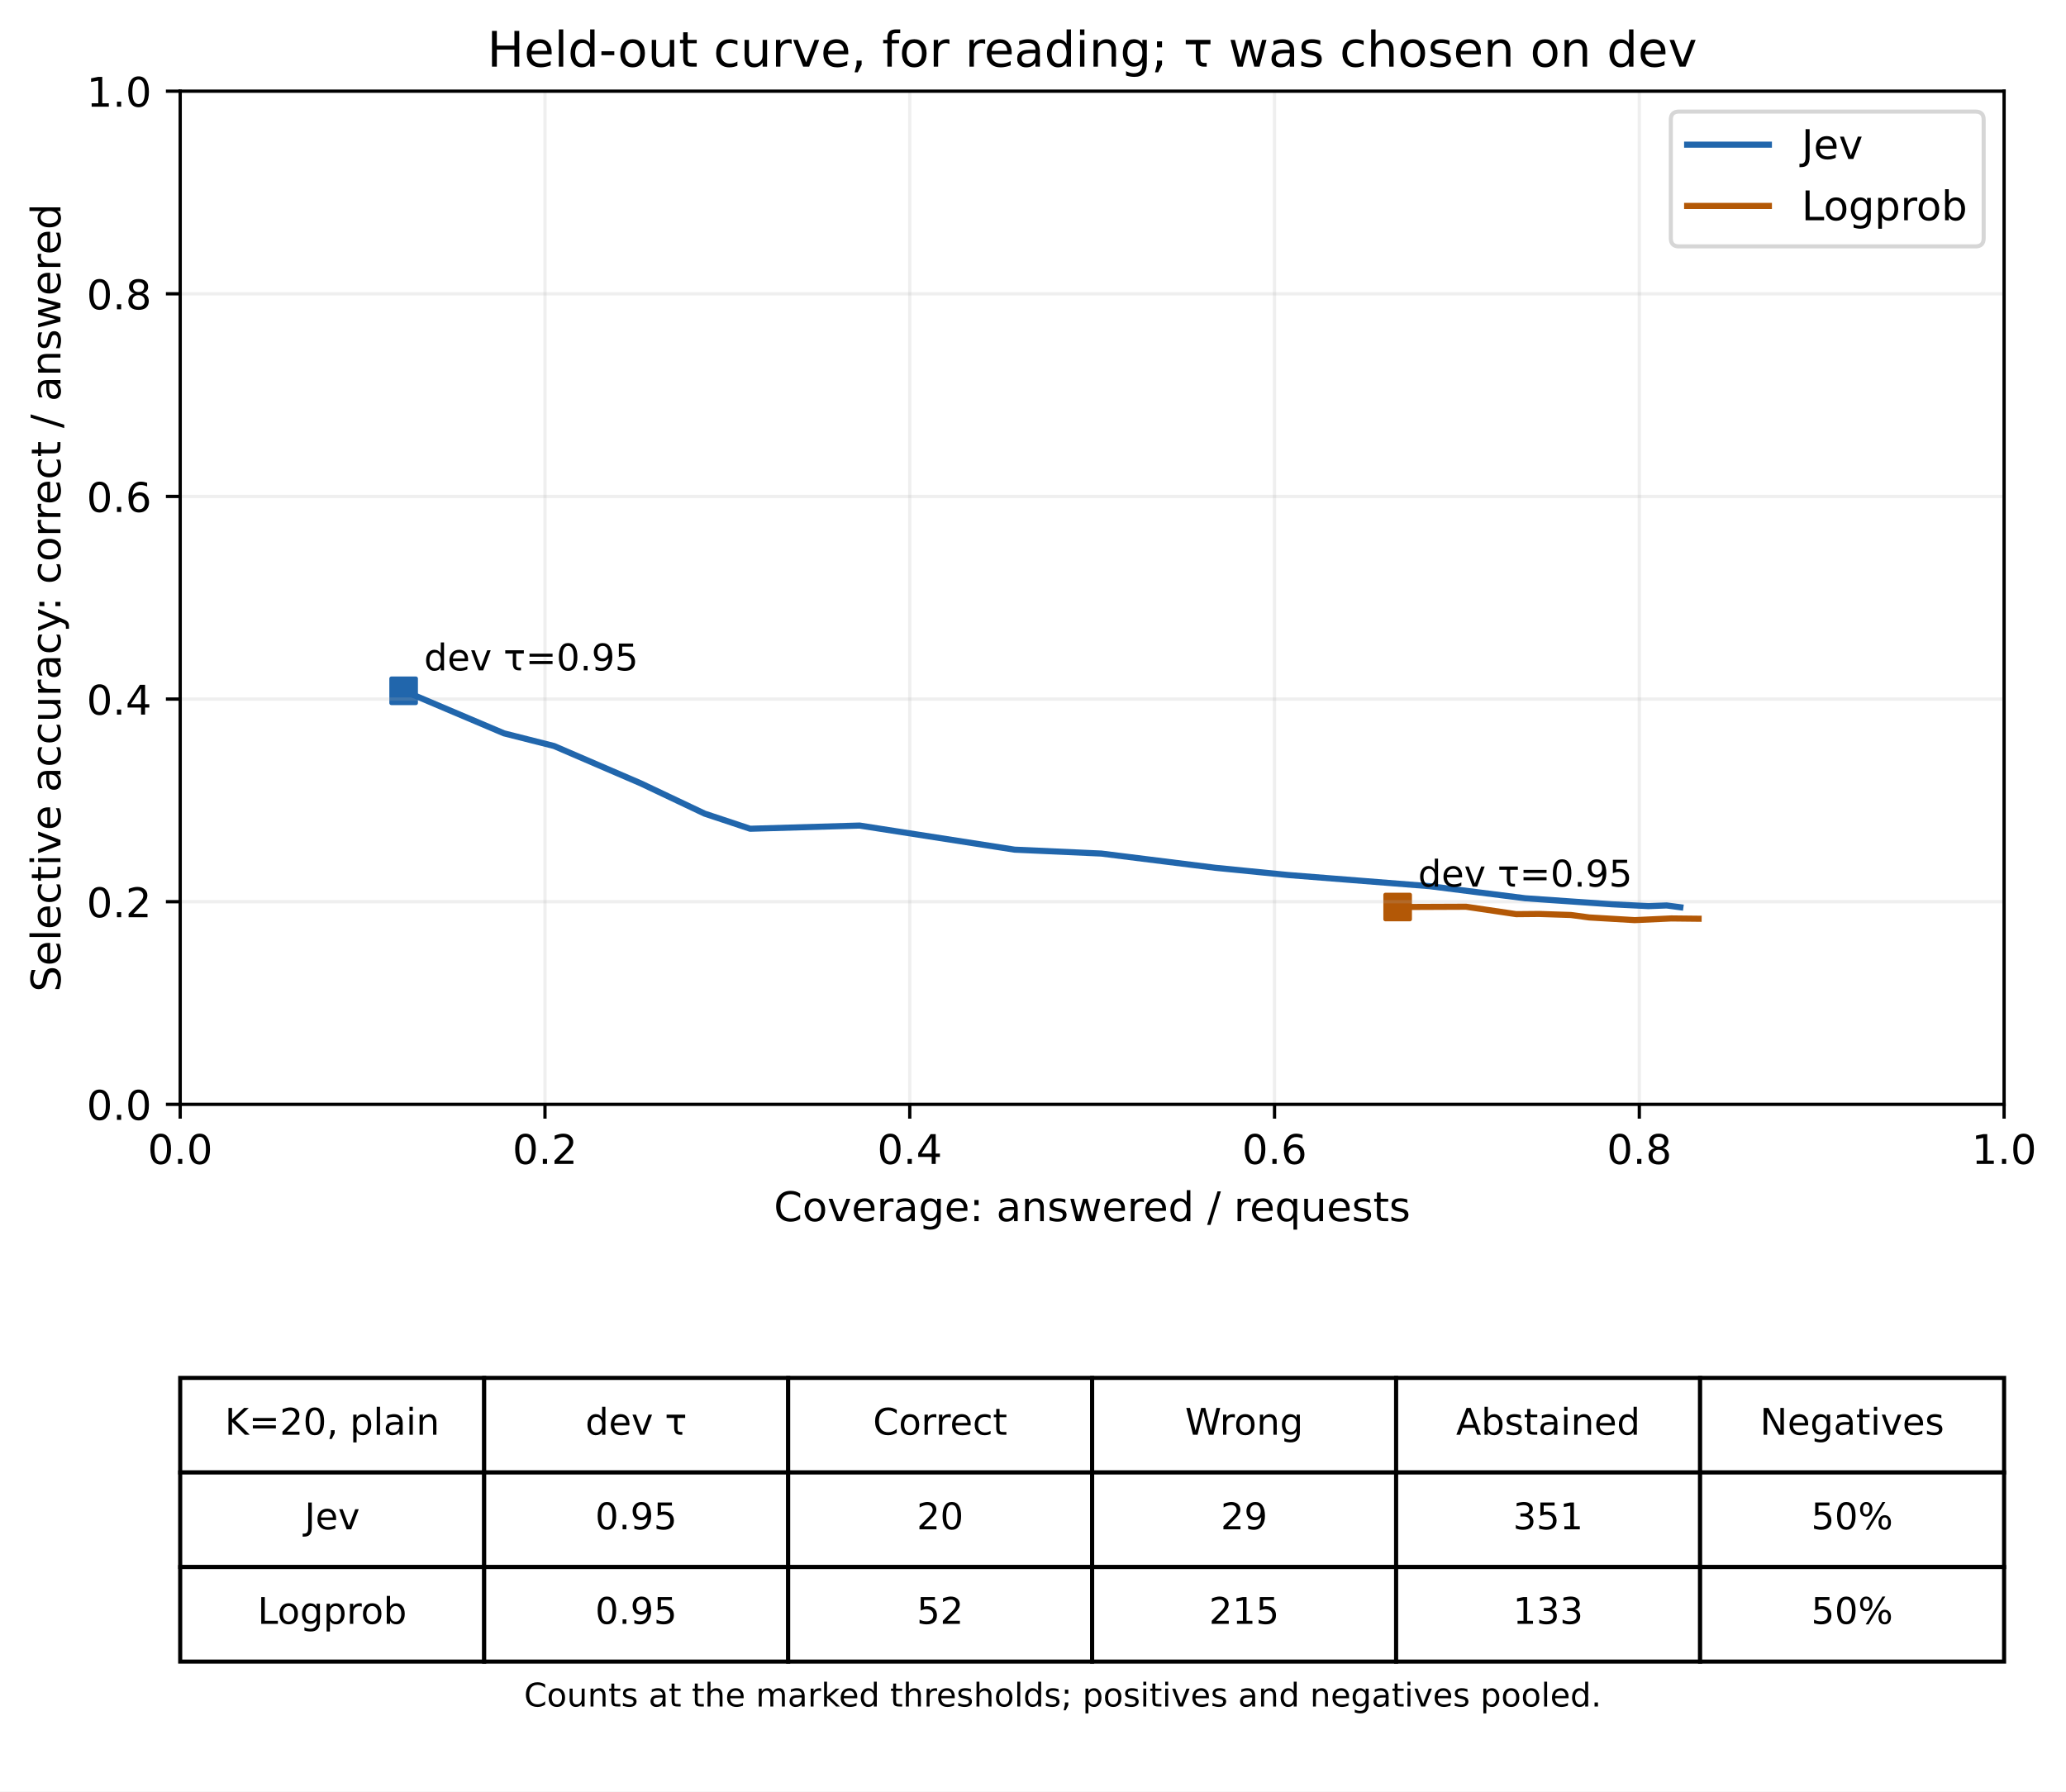
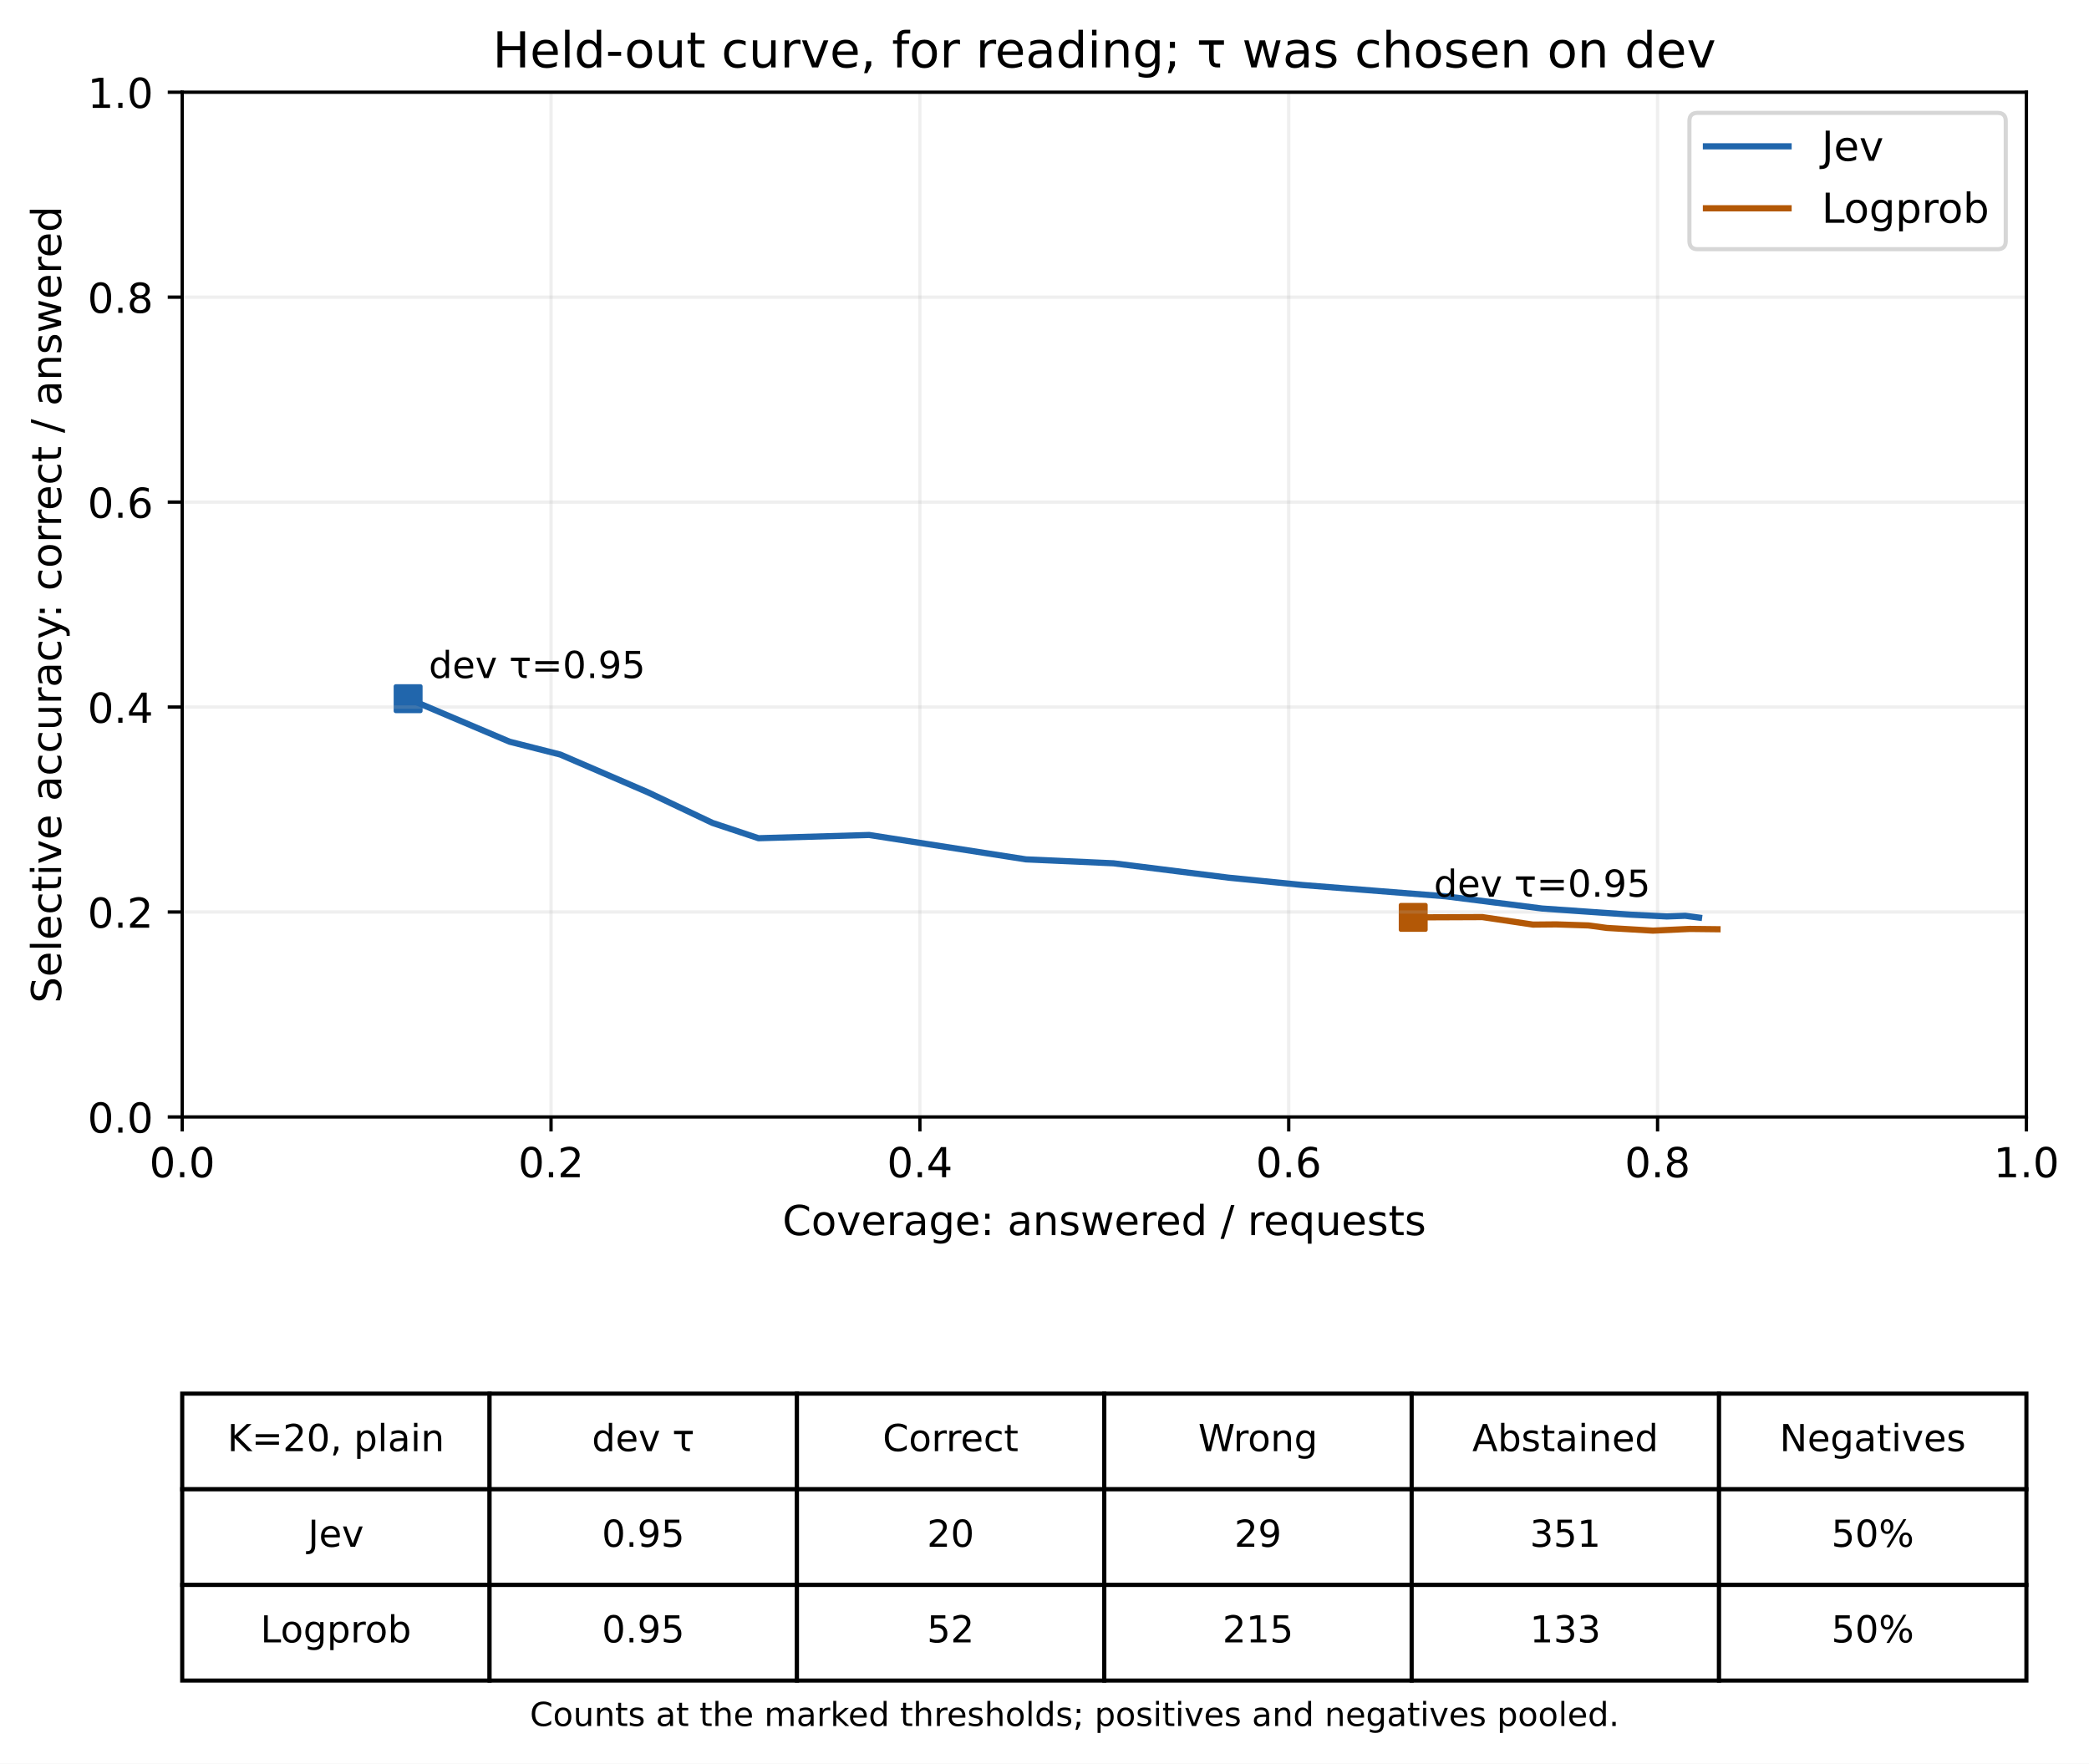
- <svg xmlns="http://www.w3.org/2000/svg" xmlns:xlink="http://www.w3.org/1999/xlink" width="505.655pt" height="438.6pt" viewBox="0 0 505.655 438.6" version="1.1">
+ <svg xmlns="http://www.w3.org/2000/svg" xmlns:xlink="http://www.w3.org/1999/xlink" width="505.655pt" height="426.9pt" viewBox="0 0 505.655 426.9" version="1.1">
  <defs>
    <style type="text/css">*{stroke-linejoin: round; stroke-linecap: butt}</style>
  </defs>
  <g id="figure_1">
    <g id="patch_1">
-       <path d="M 0 438.6  L 505.655 438.6  L 505.655 0  L 0 0  z " style="fill: #ffffff" />
+       <path d="M 0 426.9  L 505.655 426.9  L 505.655 0  L 0 0  z " style="fill: #ffffff" />
    </g>
    <g id="axes_1">
      <g id="patch_2">
        <path d="M 44.104 270.358  L 490.504 270.358  L 490.504 22.318  L 44.104 22.318  z " style="fill: #ffffff" />
      </g>
      <g id="table_1">
        <g id="patch_3">
          <path d="M 44.104 360.479  L 118.504 360.479  L 118.504 337.329  L 44.104 337.329  z " style="fill: #ffffff; stroke: #000000; stroke-linejoin: miter" />
        </g>
        <g id="text_1">
          <text style="font-size: 9px; font-family: 'DejaVu Sans', 'Bitstream Vera Sans', 'Computer Modern Sans Serif', 'Lucida Grande', 'Verdana', 'Geneva', 'Lucid', 'Arial', 'Helvetica', 'Avant Garde', sans-serif; text-anchor: middle" x="81.304" y="351.242" transform="rotate(-0 81.30391 351.2424)">K=20, plain</text>
        </g>
        <g id="patch_4">
          <path d="M 118.504 360.479  L 192.904 360.479  L 192.904 337.329  L 118.504 337.329  z " style="fill: #ffffff; stroke: #000000; stroke-linejoin: miter" />
        </g>
        <g id="text_2">
          <text style="font-size: 9px; font-family: 'DejaVu Sans', 'Bitstream Vera Sans', 'Computer Modern Sans Serif', 'Lucida Grande', 'Verdana', 'Geneva', 'Lucid', 'Arial', 'Helvetica', 'Avant Garde', sans-serif; text-anchor: middle" x="155.704" y="351.242" transform="rotate(-0 155.7039 351.2424)">dev τ</text>
        </g>
        <g id="patch_5">
          <path d="M 192.904 360.479  L 267.304 360.479  L 267.304 337.329  L 192.904 337.329  z " style="fill: #ffffff; stroke: #000000; stroke-linejoin: miter" />
        </g>
        <g id="text_3">
          <text style="font-size: 9px; font-family: 'DejaVu Sans', 'Bitstream Vera Sans', 'Computer Modern Sans Serif', 'Lucida Grande', 'Verdana', 'Geneva', 'Lucid', 'Arial', 'Helvetica', 'Avant Garde', sans-serif; text-anchor: middle" x="230.104" y="351.242" transform="rotate(-0 230.1039 351.242)">Correct</text>
        </g>
        <g id="patch_6">
          <path d="M 267.304 360.479  L 341.704 360.479  L 341.704 337.329  L 267.304 337.329  z " style="fill: #ffffff; stroke: #000000; stroke-linejoin: miter" />
        </g>
        <g id="text_4">
          <text style="font-size: 9px; font-family: 'DejaVu Sans', 'Bitstream Vera Sans', 'Computer Modern Sans Serif', 'Lucida Grande', 'Verdana', 'Geneva', 'Lucid', 'Arial', 'Helvetica', 'Avant Garde', sans-serif; text-anchor: middle" x="304.504" y="351.242" transform="rotate(-0 304.5039 351.242)">Wrong</text>
        </g>
        <g id="patch_7">
          <path d="M 341.704 360.479  L 416.104 360.479  L 416.104 337.329  L 341.704 337.329  z " style="fill: #ffffff; stroke: #000000; stroke-linejoin: miter" />
        </g>
        <g id="text_5">
          <text style="font-size: 9px; font-family: 'DejaVu Sans', 'Bitstream Vera Sans', 'Computer Modern Sans Serif', 'Lucida Grande', 'Verdana', 'Geneva', 'Lucid', 'Arial', 'Helvetica', 'Avant Garde', sans-serif; text-anchor: middle" x="378.904" y="351.242" transform="rotate(-0 378.9039 351.2424)">Abstained</text>
        </g>
        <g id="patch_8">
          <path d="M 416.104 360.479  L 490.504 360.479  L 490.504 337.329  L 416.104 337.329  z " style="fill: #ffffff; stroke: #000000; stroke-linejoin: miter" />
        </g>
        <g id="text_6">
          <text style="font-size: 9px; font-family: 'DejaVu Sans', 'Bitstream Vera Sans', 'Computer Modern Sans Serif', 'Lucida Grande', 'Verdana', 'Geneva', 'Lucid', 'Arial', 'Helvetica', 'Avant Garde', sans-serif; text-anchor: middle" x="453.304" y="351.242" transform="rotate(-0 453.3039 351.2424)">Negatives</text>
        </g>
        <g id="patch_9">
          <path d="M 44.104 383.63  L 118.504 383.63  L 118.504 360.479  L 44.104 360.479  z " style="fill: #ffffff; stroke: #000000; stroke-linejoin: miter" />
        </g>
        <g id="text_7">
          <text style="font-size: 9px; font-family: 'DejaVu Sans', 'Bitstream Vera Sans', 'Computer Modern Sans Serif', 'Lucida Grande', 'Verdana', 'Geneva', 'Lucid', 'Arial', 'Helvetica', 'Avant Garde', sans-serif; text-anchor: middle" x="81.304" y="374.392" transform="rotate(-0 81.30391 374.3924)">Jev</text>
        </g>
        <g id="patch_10">
          <path d="M 118.504 383.63  L 192.904 383.63  L 192.904 360.479  L 118.504 360.479  z " style="fill: #ffffff; stroke: #000000; stroke-linejoin: miter" />
        </g>
        <g id="text_8">
          <text style="font-size: 9px; font-family: 'DejaVu Sans', 'Bitstream Vera Sans', 'Computer Modern Sans Serif', 'Lucida Grande', 'Verdana', 'Geneva', 'Lucid', 'Arial', 'Helvetica', 'Avant Garde', sans-serif; text-anchor: middle" x="155.704" y="374.392" transform="rotate(-0 155.7039 374.3924)">0.95</text>
        </g>
        <g id="patch_11">
          <path d="M 192.904 383.63  L 267.304 383.63  L 267.304 360.479  L 192.904 360.479  z " style="fill: #ffffff; stroke: #000000; stroke-linejoin: miter" />
        </g>
        <g id="text_9">
          <text style="font-size: 9px; font-family: 'DejaVu Sans', 'Bitstream Vera Sans', 'Computer Modern Sans Serif', 'Lucida Grande', 'Verdana', 'Geneva', 'Lucid', 'Arial', 'Helvetica', 'Avant Garde', sans-serif; text-anchor: middle" x="230.104" y="374.392" transform="rotate(-0 230.1039 374.3924)">20</text>
        </g>
        <g id="patch_12">
          <path d="M 267.304 383.63  L 341.704 383.63  L 341.704 360.479  L 267.304 360.479  z " style="fill: #ffffff; stroke: #000000; stroke-linejoin: miter" />
        </g>
        <g id="text_10">
          <text style="font-size: 9px; font-family: 'DejaVu Sans', 'Bitstream Vera Sans', 'Computer Modern Sans Serif', 'Lucida Grande', 'Verdana', 'Geneva', 'Lucid', 'Arial', 'Helvetica', 'Avant Garde', sans-serif; text-anchor: middle" x="304.504" y="374.392" transform="rotate(-0 304.5039 374.3924)">29</text>
        </g>
        <g id="patch_13">
          <path d="M 341.704 383.63  L 416.104 383.63  L 416.104 360.479  L 341.704 360.479  z " style="fill: #ffffff; stroke: #000000; stroke-linejoin: miter" />
        </g>
        <g id="text_11">
          <text style="font-size: 9px; font-family: 'DejaVu Sans', 'Bitstream Vera Sans', 'Computer Modern Sans Serif', 'Lucida Grande', 'Verdana', 'Geneva', 'Lucid', 'Arial', 'Helvetica', 'Avant Garde', sans-serif; text-anchor: middle" x="378.904" y="374.392" transform="rotate(-0 378.9039 374.3924)">351</text>
        </g>
        <g id="patch_14">
          <path d="M 416.104 383.63  L 490.504 383.63  L 490.504 360.479  L 416.104 360.479  z " style="fill: #ffffff; stroke: #000000; stroke-linejoin: miter" />
        </g>
        <g id="text_12">
          <text style="font-size: 9px; font-family: 'DejaVu Sans', 'Bitstream Vera Sans', 'Computer Modern Sans Serif', 'Lucida Grande', 'Verdana', 'Geneva', 'Lucid', 'Arial', 'Helvetica', 'Avant Garde', sans-serif; text-anchor: middle" x="453.304" y="374.392" transform="rotate(-0 453.3039 374.3924)">50%</text>
        </g>
        <g id="patch_15">
          <path d="M 44.104 406.78  L 118.504 406.78  L 118.504 383.63  L 44.104 383.63  z " style="fill: #ffffff; stroke: #000000; stroke-linejoin: miter" />
        </g>
        <g id="text_13">
          <text style="font-size: 9px; font-family: 'DejaVu Sans', 'Bitstream Vera Sans', 'Computer Modern Sans Serif', 'Lucida Grande', 'Verdana', 'Geneva', 'Lucid', 'Arial', 'Helvetica', 'Avant Garde', sans-serif; text-anchor: middle" x="81.304" y="397.543" transform="rotate(-0 81.30391 397.5432)">Logprob</text>
        </g>
        <g id="patch_16">
          <path d="M 118.504 406.78  L 192.904 406.78  L 192.904 383.63  L 118.504 383.63  z " style="fill: #ffffff; stroke: #000000; stroke-linejoin: miter" />
        </g>
        <g id="text_14">
          <text style="font-size: 9px; font-family: 'DejaVu Sans', 'Bitstream Vera Sans', 'Computer Modern Sans Serif', 'Lucida Grande', 'Verdana', 'Geneva', 'Lucid', 'Arial', 'Helvetica', 'Avant Garde', sans-serif; text-anchor: middle" x="155.704" y="397.543" transform="rotate(-0 155.7039 397.5428)">0.95</text>
        </g>
        <g id="patch_17">
          <path d="M 192.904 406.78  L 267.304 406.78  L 267.304 383.63  L 192.904 383.63  z " style="fill: #ffffff; stroke: #000000; stroke-linejoin: miter" />
        </g>
        <g id="text_15">
          <text style="font-size: 9px; font-family: 'DejaVu Sans', 'Bitstream Vera Sans', 'Computer Modern Sans Serif', 'Lucida Grande', 'Verdana', 'Geneva', 'Lucid', 'Arial', 'Helvetica', 'Avant Garde', sans-serif; text-anchor: middle" x="230.104" y="397.543" transform="rotate(-0 230.1039 397.5428)">52</text>
        </g>
        <g id="patch_18">
          <path d="M 267.304 406.78  L 341.704 406.78  L 341.704 383.63  L 267.304 383.63  z " style="fill: #ffffff; stroke: #000000; stroke-linejoin: miter" />
        </g>
        <g id="text_16">
          <text style="font-size: 9px; font-family: 'DejaVu Sans', 'Bitstream Vera Sans', 'Computer Modern Sans Serif', 'Lucida Grande', 'Verdana', 'Geneva', 'Lucid', 'Arial', 'Helvetica', 'Avant Garde', sans-serif; text-anchor: middle" x="304.504" y="397.543" transform="rotate(-0 304.5039 397.5428)">215</text>
        </g>
        <g id="patch_19">
          <path d="M 341.704 406.78  L 416.104 406.78  L 416.104 383.63  L 341.704 383.63  z " style="fill: #ffffff; stroke: #000000; stroke-linejoin: miter" />
        </g>
        <g id="text_17">
          <text style="font-size: 9px; font-family: 'DejaVu Sans', 'Bitstream Vera Sans', 'Computer Modern Sans Serif', 'Lucida Grande', 'Verdana', 'Geneva', 'Lucid', 'Arial', 'Helvetica', 'Avant Garde', sans-serif; text-anchor: middle" x="378.904" y="397.543" transform="rotate(-0 378.9039 397.5428)">133</text>
        </g>
        <g id="patch_20">
          <path d="M 416.104 406.78  L 490.504 406.78  L 490.504 383.63  L 416.104 383.63  z " style="fill: #ffffff; stroke: #000000; stroke-linejoin: miter" />
        </g>
        <g id="text_18">
          <text style="font-size: 9px; font-family: 'DejaVu Sans', 'Bitstream Vera Sans', 'Computer Modern Sans Serif', 'Lucida Grande', 'Verdana', 'Geneva', 'Lucid', 'Arial', 'Helvetica', 'Avant Garde', sans-serif; text-anchor: middle" x="453.304" y="397.543" transform="rotate(-0 453.3039 397.5428)">50%</text>
        </g>
      </g>
      <g id="PathCollection_1">
        <defs>
          <path id="m9bc6a3b2c5" d="M -3 3  L 3 3  L 3 -3  L -3 -3  z " style="stroke: #2166ac" />
        </defs>
-         <g clip-path="url(#paf49afceb4)">
+         <g clip-path="url(#p627c9d6ebc)">
          <use xlink:href="#m9bc6a3b2c5" x="98.788" y="169.117" style="fill: #2166ac; stroke: #2166ac" />
        </g>
      </g>
      <g id="PathCollection_2">
        <defs>
          <path id="m8a728cb8ff" d="M -3 3  L 3 3  L 3 -3  L -3 -3  z " style="stroke: #b35806" />
        </defs>
-         <g clip-path="url(#paf49afceb4)">
+         <g clip-path="url(#p627c9d6ebc)">
          <use xlink:href="#m8a728cb8ff" x="342.076" y="222.051" style="fill: #b35806; stroke: #b35806" />
        </g>
      </g>
      <g id="matplotlib.axis_1">
        <g id="xtick_1">
          <g id="line2d_1">
-             <path d="M 44.104 270.358  L 44.104 22.318  " clip-path="url(#paf49afceb4)" style="fill: none; stroke: #b0b0b0; stroke-opacity: 0.2; stroke-width: 0.8; stroke-linecap: square" />
+             <path d="M 44.104 270.358  L 44.104 22.318  " clip-path="url(#p627c9d6ebc)" style="fill: none; stroke: #b0b0b0; stroke-opacity: 0.2; stroke-width: 0.8; stroke-linecap: square" />
          </g>
          <g id="line2d_2">
            <defs>
              <path id="mc6b8e63c12" d="M 0 0  L 0 3.5  " style="stroke: #000000; stroke-width: 0.8" />
            </defs>
            <g>
              <use xlink:href="#mc6b8e63c12" x="44.104" y="270.358" style="stroke: #000000; stroke-width: 0.8" />
            </g>
          </g>
          <g id="text_19">
            <text style="font-size: 10px; font-family: 'DejaVu Sans', 'Bitstream Vera Sans', 'Computer Modern Sans Serif', 'Lucida Grande', 'Verdana', 'Geneva', 'Lucid', 'Arial', 'Helvetica', 'Avant Garde', sans-serif; text-anchor: middle" x="44.104" y="284.956" transform="rotate(-0 44.10391 284.9558)">0.0</text>
          </g>
        </g>
        <g id="xtick_2">
          <g id="line2d_3">
-             <path d="M 133.384 270.358  L 133.384 22.318  " clip-path="url(#paf49afceb4)" style="fill: none; stroke: #b0b0b0; stroke-opacity: 0.2; stroke-width: 0.8; stroke-linecap: square" />
+             <path d="M 133.384 270.358  L 133.384 22.318  " clip-path="url(#p627c9d6ebc)" style="fill: none; stroke: #b0b0b0; stroke-opacity: 0.2; stroke-width: 0.8; stroke-linecap: square" />
          </g>
          <g id="line2d_4">
            <g>
              <use xlink:href="#mc6b8e63c12" x="133.384" y="270.358" style="stroke: #000000; stroke-width: 0.8" />
            </g>
          </g>
          <g id="text_20">
            <text style="font-size: 10px; font-family: 'DejaVu Sans', 'Bitstream Vera Sans', 'Computer Modern Sans Serif', 'Lucida Grande', 'Verdana', 'Geneva', 'Lucid', 'Arial', 'Helvetica', 'Avant Garde', sans-serif; text-anchor: middle" x="133.384" y="284.956" transform="rotate(-0 133.3839 284.9558)">0.2</text>
          </g>
        </g>
        <g id="xtick_3">
          <g id="line2d_5">
-             <path d="M 222.664 270.358  L 222.664 22.318  " clip-path="url(#paf49afceb4)" style="fill: none; stroke: #b0b0b0; stroke-opacity: 0.2; stroke-width: 0.8; stroke-linecap: square" />
+             <path d="M 222.664 270.358  L 222.664 22.318  " clip-path="url(#p627c9d6ebc)" style="fill: none; stroke: #b0b0b0; stroke-opacity: 0.2; stroke-width: 0.8; stroke-linecap: square" />
          </g>
          <g id="line2d_6">
            <g>
              <use xlink:href="#mc6b8e63c12" x="222.664" y="270.358" style="stroke: #000000; stroke-width: 0.8" />
            </g>
          </g>
          <g id="text_21">
            <text style="font-size: 10px; font-family: 'DejaVu Sans', 'Bitstream Vera Sans', 'Computer Modern Sans Serif', 'Lucida Grande', 'Verdana', 'Geneva', 'Lucid', 'Arial', 'Helvetica', 'Avant Garde', sans-serif; text-anchor: middle" x="222.664" y="284.956" transform="rotate(-0 222.6639 284.9558)">0.4</text>
          </g>
        </g>
        <g id="xtick_4">
          <g id="line2d_7">
-             <path d="M 311.944 270.358  L 311.944 22.318  " clip-path="url(#paf49afceb4)" style="fill: none; stroke: #b0b0b0; stroke-opacity: 0.2; stroke-width: 0.8; stroke-linecap: square" />
+             <path d="M 311.944 270.358  L 311.944 22.318  " clip-path="url(#p627c9d6ebc)" style="fill: none; stroke: #b0b0b0; stroke-opacity: 0.2; stroke-width: 0.8; stroke-linecap: square" />
          </g>
          <g id="line2d_8">
            <g>
              <use xlink:href="#mc6b8e63c12" x="311.944" y="270.358" style="stroke: #000000; stroke-width: 0.8" />
            </g>
          </g>
          <g id="text_22">
            <text style="font-size: 10px; font-family: 'DejaVu Sans', 'Bitstream Vera Sans', 'Computer Modern Sans Serif', 'Lucida Grande', 'Verdana', 'Geneva', 'Lucid', 'Arial', 'Helvetica', 'Avant Garde', sans-serif; text-anchor: middle" x="311.944" y="284.956" transform="rotate(-0 311.9439 284.9558)">0.6</text>
          </g>
        </g>
        <g id="xtick_5">
          <g id="line2d_9">
-             <path d="M 401.224 270.358  L 401.224 22.318  " clip-path="url(#paf49afceb4)" style="fill: none; stroke: #b0b0b0; stroke-opacity: 0.2; stroke-width: 0.8; stroke-linecap: square" />
+             <path d="M 401.224 270.358  L 401.224 22.318  " clip-path="url(#p627c9d6ebc)" style="fill: none; stroke: #b0b0b0; stroke-opacity: 0.2; stroke-width: 0.8; stroke-linecap: square" />
          </g>
          <g id="line2d_10">
            <g>
              <use xlink:href="#mc6b8e63c12" x="401.224" y="270.358" style="stroke: #000000; stroke-width: 0.8" />
            </g>
          </g>
          <g id="text_23">
            <text style="font-size: 10px; font-family: 'DejaVu Sans', 'Bitstream Vera Sans', 'Computer Modern Sans Serif', 'Lucida Grande', 'Verdana', 'Geneva', 'Lucid', 'Arial', 'Helvetica', 'Avant Garde', sans-serif; text-anchor: middle" x="401.224" y="284.956" transform="rotate(-0 401.2239 284.9558)">0.8</text>
          </g>
        </g>
        <g id="xtick_6">
          <g id="line2d_11">
-             <path d="M 490.504 270.358  L 490.504 22.318  " clip-path="url(#paf49afceb4)" style="fill: none; stroke: #b0b0b0; stroke-opacity: 0.2; stroke-width: 0.8; stroke-linecap: square" />
+             <path d="M 490.504 270.358  L 490.504 22.318  " clip-path="url(#p627c9d6ebc)" style="fill: none; stroke: #b0b0b0; stroke-opacity: 0.2; stroke-width: 0.8; stroke-linecap: square" />
          </g>
          <g id="line2d_12">
            <g>
              <use xlink:href="#mc6b8e63c12" x="490.504" y="270.358" style="stroke: #000000; stroke-width: 0.8" />
            </g>
          </g>
          <g id="text_24">
            <text style="font-size: 10px; font-family: 'DejaVu Sans', 'Bitstream Vera Sans', 'Computer Modern Sans Serif', 'Lucida Grande', 'Verdana', 'Geneva', 'Lucid', 'Arial', 'Helvetica', 'Avant Garde', sans-serif; text-anchor: middle" x="490.504" y="284.956" transform="rotate(-0 490.5039 284.9558)">1.0</text>
          </g>
        </g>
        <g id="text_25">
          <text style="font-size: 10px; font-family: 'DejaVu Sans', 'Bitstream Vera Sans', 'Computer Modern Sans Serif', 'Lucida Grande', 'Verdana', 'Geneva', 'Lucid', 'Arial', 'Helvetica', 'Avant Garde', sans-serif; text-anchor: middle" x="267.304" y="298.957" transform="rotate(-0 267.3039 298.9566)">Coverage: answered / requests</text>
        </g>
      </g>
      <g id="matplotlib.axis_2">
        <g id="ytick_1">
          <g id="line2d_13">
-             <path d="M 44.104 270.358  L 490.504 270.358  " clip-path="url(#paf49afceb4)" style="fill: none; stroke: #b0b0b0; stroke-opacity: 0.2; stroke-width: 0.8; stroke-linecap: square" />
+             <path d="M 44.104 270.358  L 490.504 270.358  " clip-path="url(#p627c9d6ebc)" style="fill: none; stroke: #b0b0b0; stroke-opacity: 0.2; stroke-width: 0.8; stroke-linecap: square" />
          </g>
          <g id="line2d_14">
            <defs>
              <path id="m1181a20904" d="M 0 0  L -3.5 0  " style="stroke: #000000; stroke-width: 0.8" />
            </defs>
            <g>
              <use xlink:href="#m1181a20904" x="44.104" y="270.358" style="stroke: #000000; stroke-width: 0.8" />
            </g>
          </g>
          <g id="text_26">
            <text style="font-size: 10px; font-family: 'DejaVu Sans', 'Bitstream Vera Sans', 'Computer Modern Sans Serif', 'Lucida Grande', 'Verdana', 'Geneva', 'Lucid', 'Arial', 'Helvetica', 'Avant Garde', sans-serif; text-anchor: end" x="37.104" y="274.157" transform="rotate(-0 37.10391 274.157)">0.0</text>
          </g>
        </g>
        <g id="ytick_2">
          <g id="line2d_15">
-             <path d="M 44.104 220.75  L 490.504 220.75  " clip-path="url(#paf49afceb4)" style="fill: none; stroke: #b0b0b0; stroke-opacity: 0.2; stroke-width: 0.8; stroke-linecap: square" />
+             <path d="M 44.104 220.75  L 490.504 220.75  " clip-path="url(#p627c9d6ebc)" style="fill: none; stroke: #b0b0b0; stroke-opacity: 0.2; stroke-width: 0.8; stroke-linecap: square" />
          </g>
          <g id="line2d_16">
            <g>
              <use xlink:href="#m1181a20904" x="44.104" y="220.75" style="stroke: #000000; stroke-width: 0.8" />
            </g>
          </g>
          <g id="text_27">
            <text style="font-size: 10px; font-family: 'DejaVu Sans', 'Bitstream Vera Sans', 'Computer Modern Sans Serif', 'Lucida Grande', 'Verdana', 'Geneva', 'Lucid', 'Arial', 'Helvetica', 'Avant Garde', sans-serif; text-anchor: end" x="37.104" y="224.549" transform="rotate(-0 37.10391 224.549)">0.2</text>
          </g>
        </g>
        <g id="ytick_3">
          <g id="line2d_17">
-             <path d="M 44.104 171.142  L 490.504 171.142  " clip-path="url(#paf49afceb4)" style="fill: none; stroke: #b0b0b0; stroke-opacity: 0.2; stroke-width: 0.8; stroke-linecap: square" />
+             <path d="M 44.104 171.142  L 490.504 171.142  " clip-path="url(#p627c9d6ebc)" style="fill: none; stroke: #b0b0b0; stroke-opacity: 0.2; stroke-width: 0.8; stroke-linecap: square" />
          </g>
          <g id="line2d_18">
            <g>
              <use xlink:href="#m1181a20904" x="44.104" y="171.142" style="stroke: #000000; stroke-width: 0.8" />
            </g>
          </g>
          <g id="text_28">
            <text style="font-size: 10px; font-family: 'DejaVu Sans', 'Bitstream Vera Sans', 'Computer Modern Sans Serif', 'Lucida Grande', 'Verdana', 'Geneva', 'Lucid', 'Arial', 'Helvetica', 'Avant Garde', sans-serif; text-anchor: end" x="37.104" y="174.941" transform="rotate(-0 37.10391 174.941)">0.4</text>
          </g>
        </g>
        <g id="ytick_4">
          <g id="line2d_19">
-             <path d="M 44.104 121.534  L 490.504 121.534  " clip-path="url(#paf49afceb4)" style="fill: none; stroke: #b0b0b0; stroke-opacity: 0.2; stroke-width: 0.8; stroke-linecap: square" />
+             <path d="M 44.104 121.534  L 490.504 121.534  " clip-path="url(#p627c9d6ebc)" style="fill: none; stroke: #b0b0b0; stroke-opacity: 0.2; stroke-width: 0.8; stroke-linecap: square" />
          </g>
          <g id="line2d_20">
            <g>
              <use xlink:href="#m1181a20904" x="44.104" y="121.534" style="stroke: #000000; stroke-width: 0.8" />
            </g>
          </g>
          <g id="text_29">
            <text style="font-size: 10px; font-family: 'DejaVu Sans', 'Bitstream Vera Sans', 'Computer Modern Sans Serif', 'Lucida Grande', 'Verdana', 'Geneva', 'Lucid', 'Arial', 'Helvetica', 'Avant Garde', sans-serif; text-anchor: end" x="37.104" y="125.333" transform="rotate(-0 37.10391 125.333)">0.6</text>
          </g>
        </g>
        <g id="ytick_5">
          <g id="line2d_21">
-             <path d="M 44.104 71.926  L 490.504 71.926  " clip-path="url(#paf49afceb4)" style="fill: none; stroke: #b0b0b0; stroke-opacity: 0.2; stroke-width: 0.8; stroke-linecap: square" />
+             <path d="M 44.104 71.926  L 490.504 71.926  " clip-path="url(#p627c9d6ebc)" style="fill: none; stroke: #b0b0b0; stroke-opacity: 0.2; stroke-width: 0.8; stroke-linecap: square" />
          </g>
          <g id="line2d_22">
            <g>
              <use xlink:href="#m1181a20904" x="44.104" y="71.926" style="stroke: #000000; stroke-width: 0.8" />
            </g>
          </g>
          <g id="text_30">
            <text style="font-size: 10px; font-family: 'DejaVu Sans', 'Bitstream Vera Sans', 'Computer Modern Sans Serif', 'Lucida Grande', 'Verdana', 'Geneva', 'Lucid', 'Arial', 'Helvetica', 'Avant Garde', sans-serif; text-anchor: end" x="37.104" y="75.725" transform="rotate(-0 37.10391 75.72495)">0.8</text>
          </g>
        </g>
        <g id="ytick_6">
          <g id="line2d_23">
-             <path d="M 44.104 22.318  L 490.504 22.318  " clip-path="url(#paf49afceb4)" style="fill: none; stroke: #b0b0b0; stroke-opacity: 0.2; stroke-width: 0.8; stroke-linecap: square" />
+             <path d="M 44.104 22.318  L 490.504 22.318  " clip-path="url(#p627c9d6ebc)" style="fill: none; stroke: #b0b0b0; stroke-opacity: 0.2; stroke-width: 0.8; stroke-linecap: square" />
          </g>
          <g id="line2d_24">
            <g>
              <use xlink:href="#m1181a20904" x="44.104" y="22.318" style="stroke: #000000; stroke-width: 0.8" />
            </g>
          </g>
          <g id="text_31">
            <text style="font-size: 10px; font-family: 'DejaVu Sans', 'Bitstream Vera Sans', 'Computer Modern Sans Serif', 'Lucida Grande', 'Verdana', 'Geneva', 'Lucid', 'Arial', 'Helvetica', 'Avant Garde', sans-serif; text-anchor: end" x="37.104" y="26.117" transform="rotate(-0 37.10391 26.11695)">1.0</text>
          </g>
        </g>
        <g id="text_32">
          <text style="font-size: 10px; font-family: 'DejaVu Sans', 'Bitstream Vera Sans', 'Computer Modern Sans Serif', 'Lucida Grande', 'Verdana', 'Geneva', 'Lucid', 'Arial', 'Helvetica', 'Avant Garde', sans-serif; text-anchor: middle" x="14.798" y="146.338" transform="rotate(-90 14.79844 146.3381)">Selective accuracy: correct / answered</text>
        </g>
      </g>
      <g id="line2d_25">
-         <path d="M 411.268 222.107  L 411.268 222.107  L 411.268 222.107  L 410.152 221.96  L 407.92 221.663  L 403.456 221.829  L 394.528 221.382  L 373.324 219.909  L 349.888 216.948  L 315.292 214.217  L 297.436 212.446  L 269.536 208.962  L 248.332 208.009  L 210.388 202.106  L 183.604 202.891  L 172.444 199.181  L 156.82 191.771  L 135.616 182.637  L 123.34 179.527  L 98.788 169.117  " clip-path="url(#paf49afceb4)" style="fill: none; stroke: #2166ac; stroke-width: 1.5; stroke-linecap: square" />
+         <path d="M 411.268 222.107  L 411.268 222.107  L 411.268 222.107  L 410.152 221.96  L 407.92 221.663  L 403.456 221.829  L 394.528 221.382  L 373.324 219.909  L 349.888 216.948  L 315.292 214.217  L 297.436 212.446  L 269.536 208.962  L 248.332 208.009  L 210.388 202.106  L 183.604 202.891  L 172.444 199.181  L 156.82 191.771  L 135.616 182.637  L 123.34 179.527  L 98.788 169.117  " clip-path="url(#p627c9d6ebc)" style="fill: none; stroke: #2166ac; stroke-width: 1.5; stroke-linecap: square" />
      </g>
      <g id="line2d_26">
-         <path d="M 415.732 224.921  L 415.732 224.921  L 415.732 224.921  L 415.732 224.921  L 415.732 224.921  L 415.732 224.921  L 415.732 224.921  L 415.732 224.921  L 415.732 224.921  L 415.732 224.921  L 415.732 224.921  L 415.732 224.921  L 409.036 224.846  L 400.108 225.26  L 388.948 224.603  L 384.484 224.003  L 376.672 223.747  L 371.092 223.798  L 358.816 221.982  L 342.076 222.051  " clip-path="url(#paf49afceb4)" style="fill: none; stroke: #b35806; stroke-width: 1.5; stroke-linecap: square" />
+         <path d="M 415.732 224.921  L 415.732 224.921  L 415.732 224.921  L 415.732 224.921  L 415.732 224.921  L 415.732 224.921  L 415.732 224.921  L 415.732 224.921  L 415.732 224.921  L 415.732 224.921  L 415.732 224.921  L 415.732 224.921  L 409.036 224.846  L 400.108 225.26  L 388.948 224.603  L 384.484 224.003  L 376.672 223.747  L 371.092 223.798  L 358.816 221.982  L 342.076 222.051  " clip-path="url(#p627c9d6ebc)" style="fill: none; stroke: #b35806; stroke-width: 1.5; stroke-linecap: square" />
      </g>
      <g id="patch_21">
        <path d="M 44.104 270.358  L 44.104 22.318  " style="fill: none; stroke: #000000; stroke-width: 0.8; stroke-linejoin: miter; stroke-linecap: square" />
      </g>
      <g id="patch_22">
        <path d="M 490.504 270.358  L 490.504 22.318  " style="fill: none; stroke: #000000; stroke-width: 0.8; stroke-linejoin: miter; stroke-linecap: square" />
      </g>
      <g id="patch_23">
        <path d="M 44.104 270.358  L 490.504 270.358  " style="fill: none; stroke: #000000; stroke-width: 0.8; stroke-linejoin: miter; stroke-linecap: square" />
      </g>
      <g id="patch_24">
        <path d="M 44.104 22.318  L 490.504 22.318  " style="fill: none; stroke: #000000; stroke-width: 0.8; stroke-linejoin: miter; stroke-linecap: square" />
      </g>
      <g id="text_33">
        <text style="font-size: 9px; font-family: 'DejaVu Sans', 'Bitstream Vera Sans', 'Computer Modern Sans Serif', 'Lucida Grande', 'Verdana', 'Geneva', 'Lucid', 'Arial', 'Helvetica', 'Avant Garde', sans-serif; text-anchor: start" x="103.788" y="164.117" transform="rotate(-0 103.7879 164.1173)">dev τ=0.95</text>
      </g>
      <g id="text_34">
        <text style="font-size: 9px; font-family: 'DejaVu Sans', 'Bitstream Vera Sans', 'Computer Modern Sans Serif', 'Lucida Grande', 'Verdana', 'Geneva', 'Lucid', 'Arial', 'Helvetica', 'Avant Garde', sans-serif; text-anchor: start" x="347.076" y="217.051" transform="rotate(-0 347.0759 217.0507)">dev τ=0.95</text>
      </g>
      <g id="text_35">
        <text style="font-size: 12px; font-family: 'DejaVu Sans', 'Bitstream Vera Sans', 'Computer Modern Sans Serif', 'Lucida Grande', 'Verdana', 'Geneva', 'Lucid', 'Arial', 'Helvetica', 'Avant Garde', sans-serif; text-anchor: middle" x="267.304" y="16.318" transform="rotate(-0 267.3039 16.31812)">Held-out curve, for reading; τ was chosen on dev</text>
      </g>
      <g id="legend_1">
        <g id="patch_25">
          <path d="M 410.934 60.32  L 483.504 60.32  Q 485.504 60.32 485.504 58.32  L 485.504 29.318  Q 485.504 27.318 483.504 27.318  L 410.934 27.318  Q 408.934 27.318 408.934 29.318  L 408.934 58.32  Q 408.934 60.32 410.934 60.32  z " style="fill: #ffffff; opacity: 0.8; stroke: #cccccc; stroke-linejoin: miter" />
        </g>
        <g id="line2d_27">
          <path d="M 412.934 35.417  L 422.934 35.417  L 432.934 35.417  " style="fill: none; stroke: #2166ac; stroke-width: 1.5; stroke-linecap: square" />
        </g>
        <g id="text_36">
          <text style="font-size: 10px; font-family: 'DejaVu Sans', 'Bitstream Vera Sans', 'Computer Modern Sans Serif', 'Lucida Grande', 'Verdana', 'Geneva', 'Lucid', 'Arial', 'Helvetica', 'Avant Garde', sans-serif; text-anchor: start" x="440.934" y="38.917" transform="rotate(-0 440.9336 38.91656)">Jev</text>
        </g>
        <g id="line2d_28">
          <path d="M 412.934 50.417  L 422.934 50.417  L 432.934 50.417  " style="fill: none; stroke: #b35806; stroke-width: 1.5; stroke-linecap: square" />
        </g>
        <g id="text_37">
          <text style="font-size: 10px; font-family: 'DejaVu Sans', 'Bitstream Vera Sans', 'Computer Modern Sans Serif', 'Lucida Grande', 'Verdana', 'Geneva', 'Lucid', 'Arial', 'Helvetica', 'Avant Garde', sans-serif; text-anchor: start" x="440.934" y="53.917" transform="rotate(-0 440.9336 53.91734)">Logprob</text>
        </g>
      </g>
    </g>
    <g id="text_38">
      <text style="font-size: 8px; font-family: 'DejaVu Sans', 'Bitstream Vera Sans', 'Computer Modern Sans Serif', 'Lucida Grande', 'Verdana', 'Geneva', 'Lucid', 'Arial', 'Helvetica', 'Avant Garde', sans-serif; text-anchor: middle" x="260.104" y="417.778" transform="rotate(-0 260.1039 417.7781)">Counts at the marked thresholds; positives and negatives pooled.</text>
    </g>
-     <g id="text_39">
-       <text style="font-size: 8px; font-family: 'DejaVu Sans', 'Bitstream Vera Sans', 'Computer Modern Sans Serif', 'Lucida Grande', 'Verdana', 'Geneva', 'Lucid', 'Arial', 'Helvetica', 'Avant Garde', sans-serif; text-anchor: middle" x="260.104" y="429.478" transform="rotate(-0 260.1039 429.4781)" />
-     </g>
  </g>
  <defs>
-     <clipPath id="paf49afceb4">
+     <clipPath id="p627c9d6ebc">
      <rect x="44.104" y="22.318" width="446.4" height="248.04" />
    </clipPath>
  </defs>
</svg>
